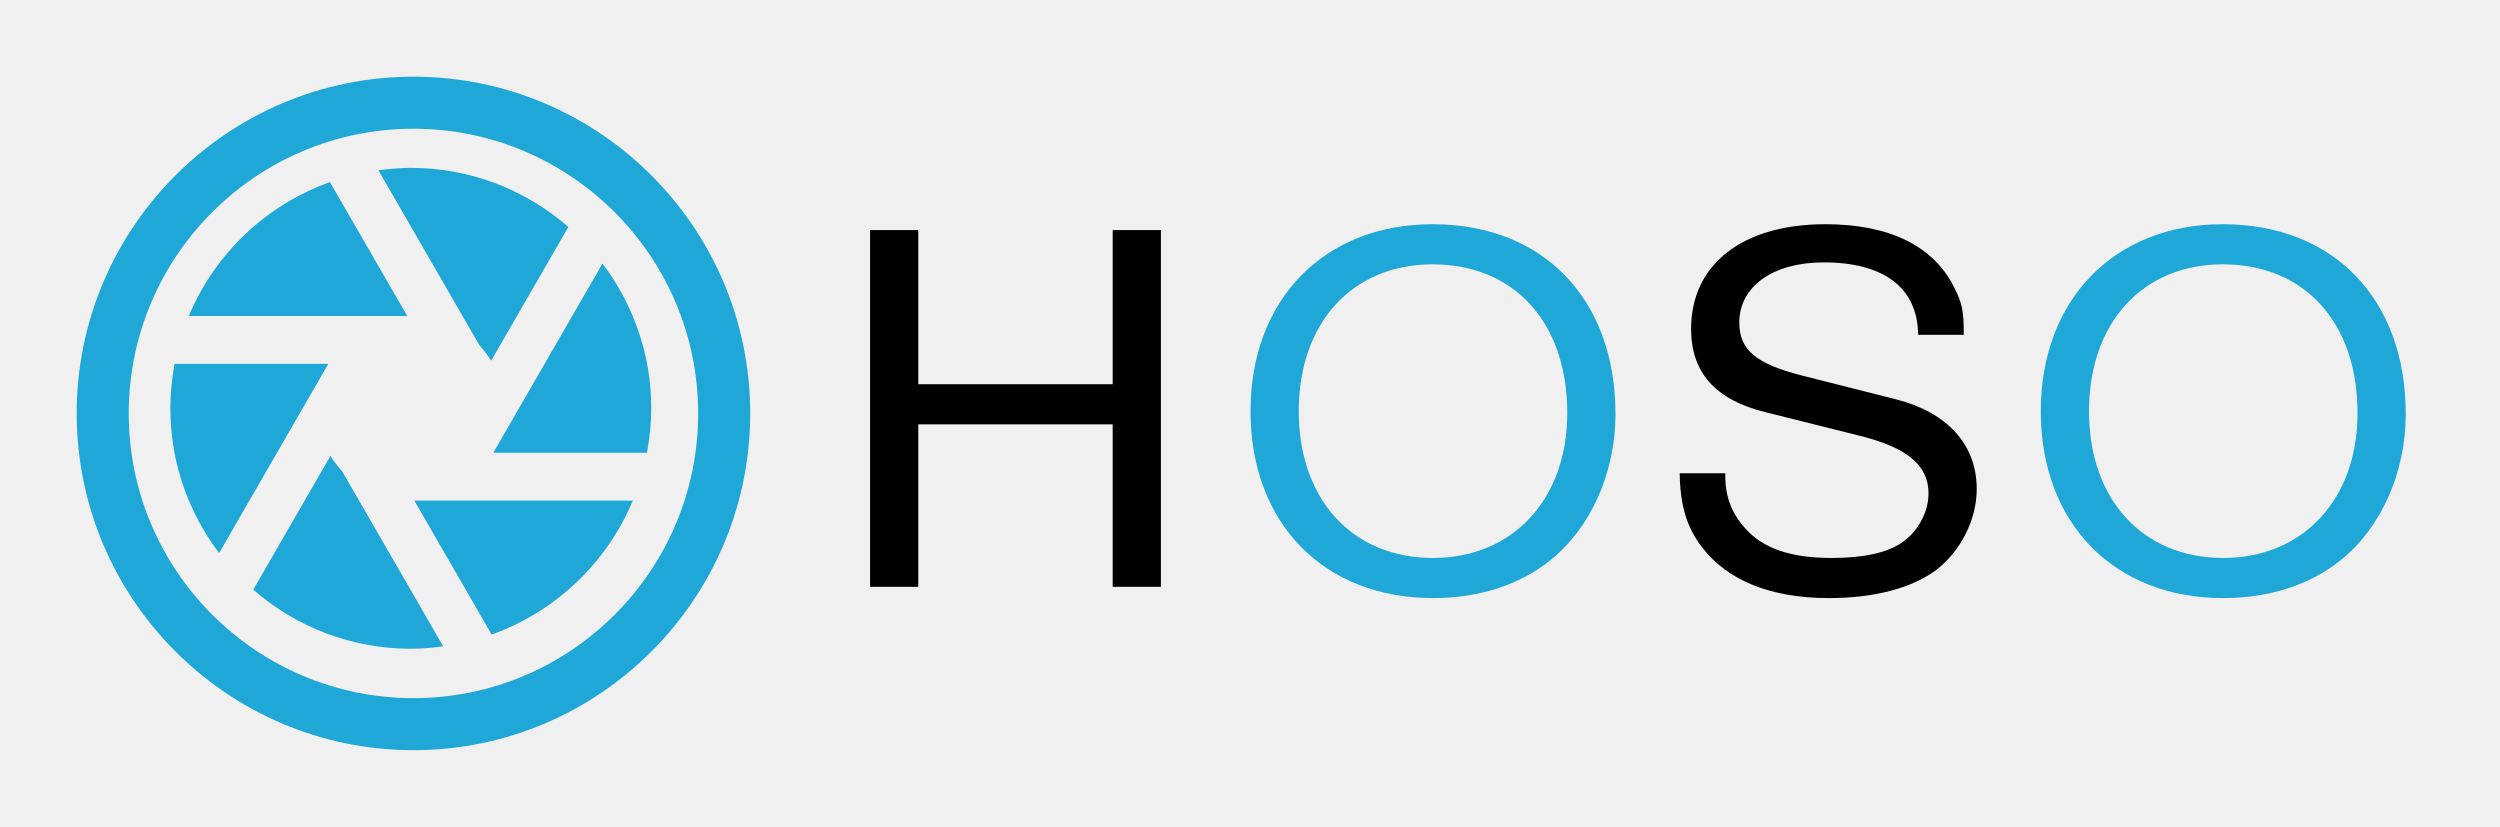
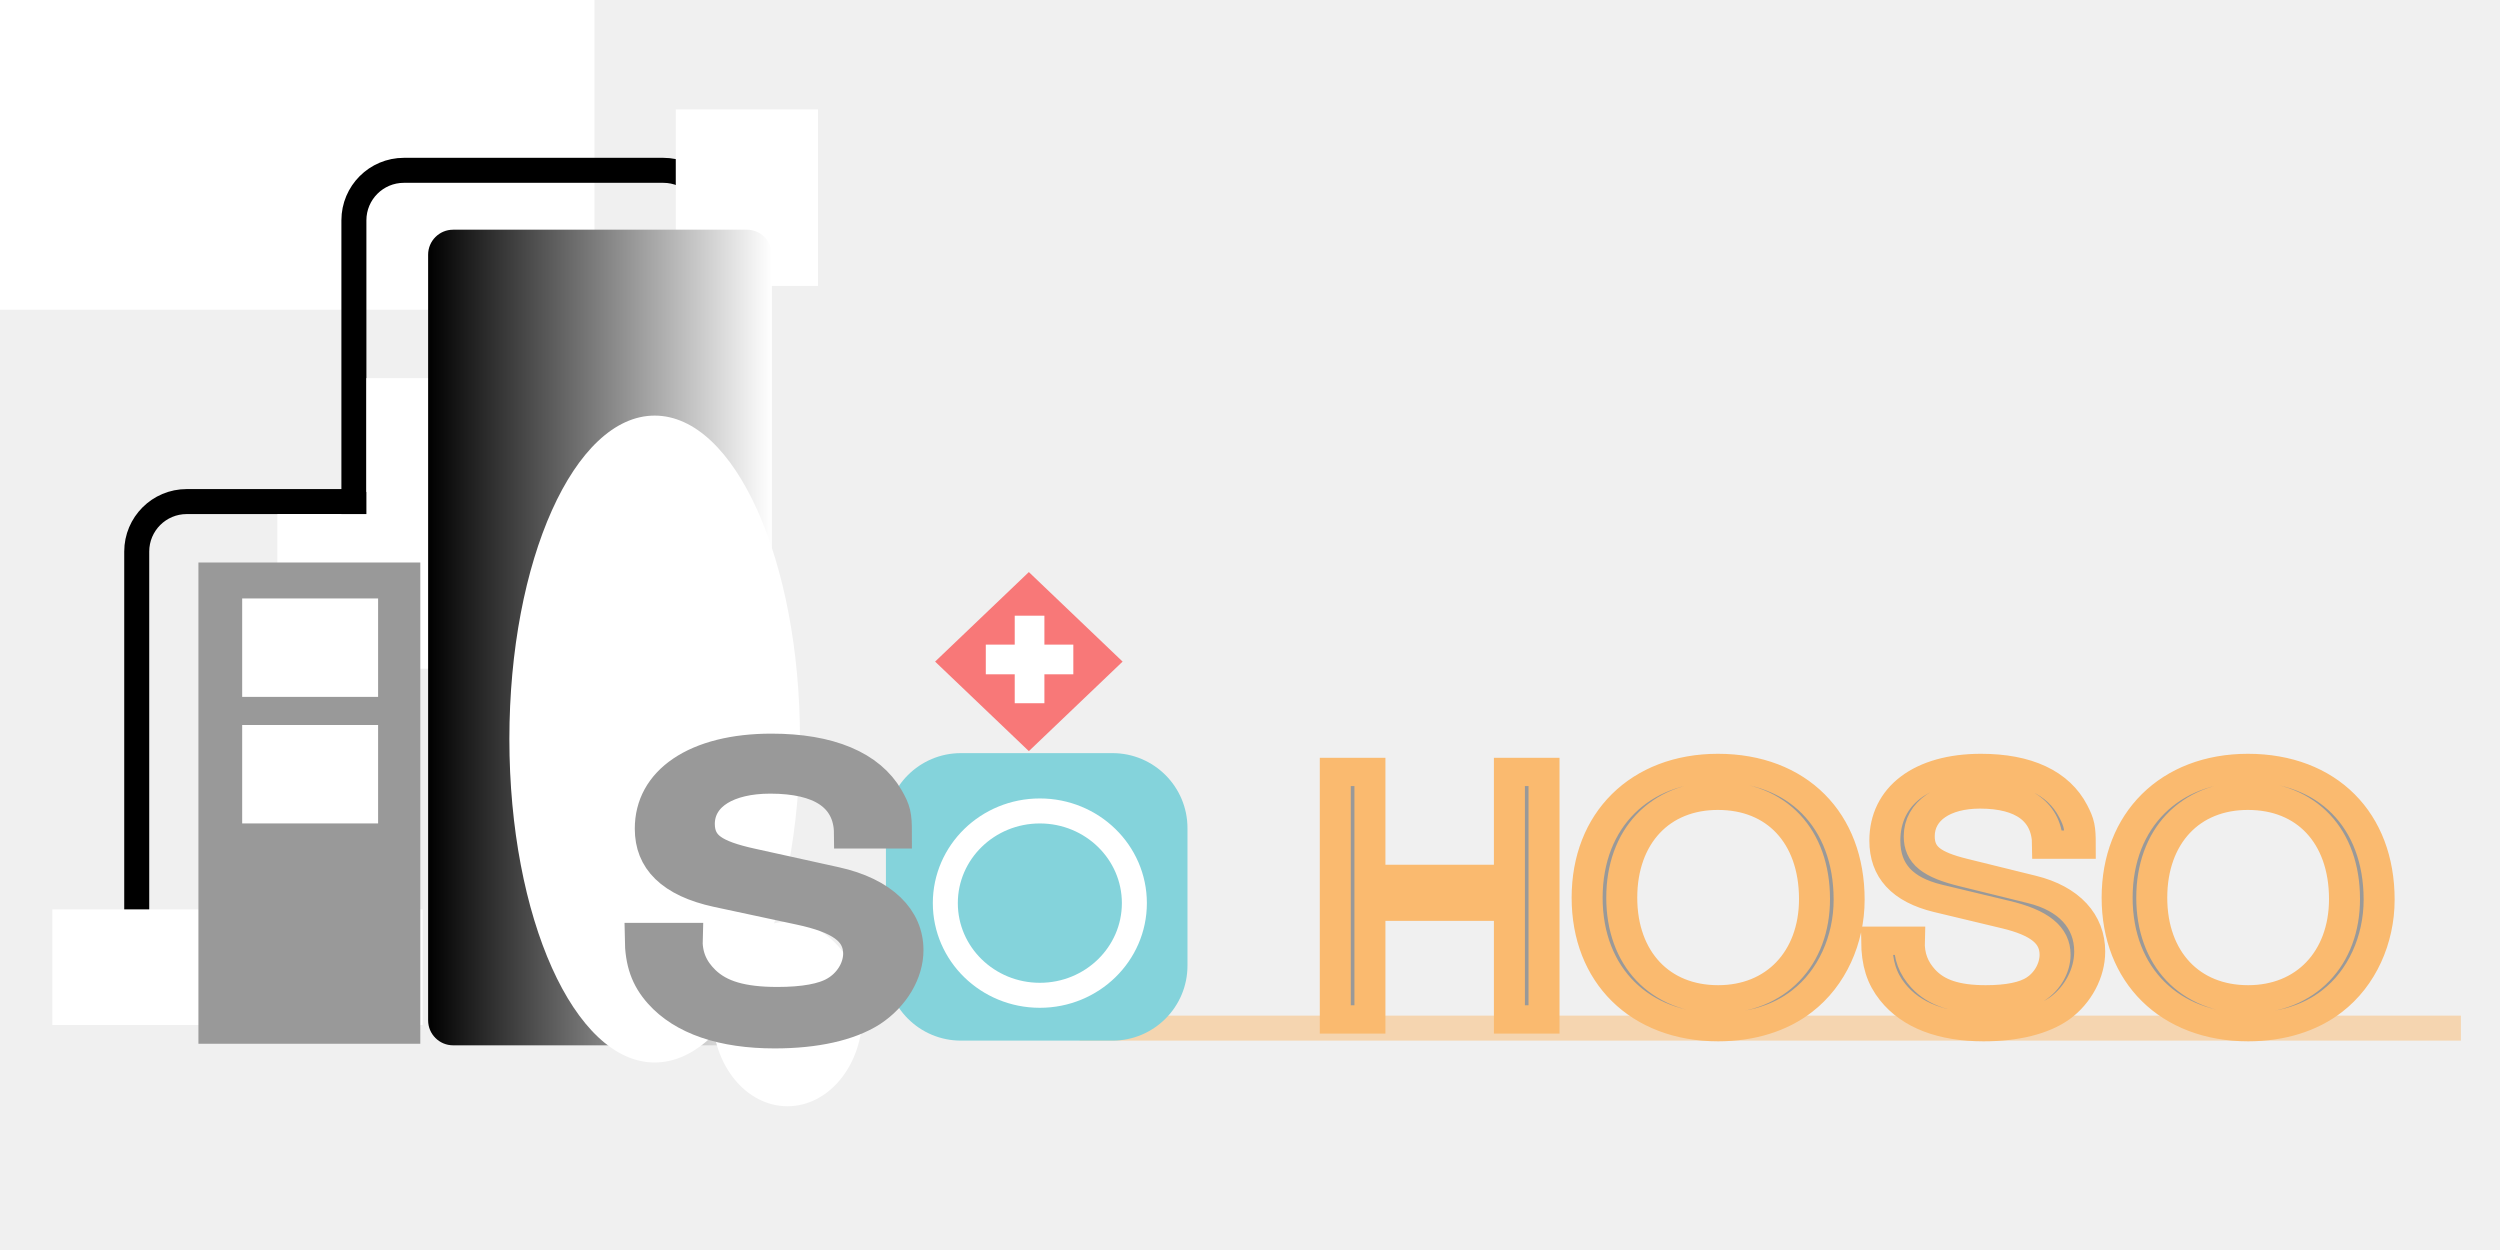
- <svg xmlns="http://www.w3.org/2000/svg" width="3096" height="1024" class="icon">
+ <svg xmlns="http://www.w3.org/2000/svg" width="100" height="50">
  <defs>
-     <style type="text/css" />
+     <filter id="svg_17_blur" x="-50%" y="-50%" width="200%" height="200%">
+       <feGaussianBlur stdDeviation="0" />
+     </filter>
+     <linearGradient y2="0" x2="1" y1="0" x1="0" id="svg_4">
+       <stop offset="0" stop-color="#000000" />
+       <stop offset="1" stop-color="#ffffff" />
+     </linearGradient>
  </defs>
  <g>
-     <rect fill="none" id="canvas_background" height="1026" width="3098" y="-1" x="-1" />
+     <rect x="-1" y="-1" width="24.779" height="13.39" id="canvas_background" fill="#fff" />
+     <g id="canvasGrid" display="none">
+       <rect id="svg_2" width="100%" height="100%" x="0" y="0" stroke-width="0" fill="url(#gridpattern)" />
+     </g>
  </g>
  <g>
-     <path id="svg_1" fill="#1FA8D7" d="m599.633,434.596c0.406,0.474 0.768,1.016 1.174,1.535c2.348,3.003 4.584,6.029 6.616,9.258c0.271,0.452 0.61,0.79 0.881,1.197l95.558,-165.511a296.249,296.249 0 0 0 -195.136,-73.204c-13.638,0 -26.96,1.242 -40.102,3.026l125.003,216.519c2.145,2.258 4.042,4.719 6.006,7.18zm-191.026,-209.09a298.394,298.394 0 0 0 -174.814,165.827l270.553,0l-95.739,-165.827zm337.502,100.91l-135.231,234.267l190.349,0c3.319,-17.861 5.284,-36.218 5.284,-55.05c0,-67.379 -22.648,-129.293 -60.401,-179.217zm-328.244,250.366l-1.264,-1.671a109.964,109.964 0 0 1 -6.571,-9.213c-0.271,-0.406 -0.587,-0.745 -0.858,-1.197l-95.558,165.533a296.249,296.249 0 0 0 195.136,73.182c13.638,0 26.938,-1.242 40.102,-3.003l-125.025,-216.542c-2.123,-2.235 -4.019,-4.674 -5.961,-7.09zm-201.616,-126.177a300.742,300.742 0 0 0 -5.284,55.05c0,67.379 22.648,129.36 60.379,179.24l135.231,-234.267l-190.326,0l0,-0.023zm392.597,335.222a298.439,298.439 0 0 0 174.836,-165.872l-270.575,0l95.739,165.872z" />
-     <path id="svg_2" fill="#1FA8D7" d="m512.023,94.971c-229.977,0 -417.051,187.075 -417.051,417.029s187.075,417.029 417.051,417.029c229.954,0 417.029,-187.075 417.029,-417.029s-187.097,-417.029 -417.029,-417.029zm0,769.614c-194.436,0 -352.608,-158.172 -352.608,-352.586s158.15,-352.586 352.608,-352.586c194.391,0 352.586,158.172 352.586,352.586s-158.195,352.586 -352.586,352.586z" />
-     <text stroke="#000" transform="matrix(2.567895,0,0,2.424072,-1646.403,-631.4002) " xml:space="preserve" text-anchor="start" font-family="Helvetica, Arial, sans-serif" font-size="250" id="svg_3" y="560.266" x="1040.004" stroke-width="0" fill="#000000">H</text>
-     <text transform="matrix(2.567895,0,0,2.424072,-1646.403,-631.4002) " xml:space="preserve" text-anchor="start" font-family="Helvetica, Arial, sans-serif" font-size="250" id="svg_4" y="560.266" x="1234.734" stroke-width="0" fill="#1FA8D7">O</text>
-     <text style="cursor: move;" stroke="#000" transform="matrix(2.567895,0,0,2.424072,-1646.403,-631.4002) " xml:space="preserve" text-anchor="start" font-family="Helvetica, Arial, sans-serif" font-size="250" id="svg_5" y="560.266" x="1439.2" stroke-width="0" fill="#000000">S</text>
-     <text transform="matrix(2.567895,0,0,2.424072,-1646.403,-631.4002) " xml:space="preserve" text-anchor="start" font-family="Helvetica, Arial, sans-serif" font-size="250" id="svg_6" y="560.266" x="1615.848" stroke-width="0" fill="#1FA8D7">O</text>
+     <line fill="none" stroke-opacity="null" fill-opacity="null" x1="43.188" y1="41.125" x2="98.436" y2="41.125" id="svg_5" stroke-linejoin="null" stroke-linecap="null" opacity="0.5" stroke="#FABA6F" />
+     <rect rx="2" stroke="#000000" id="svg_32" height="16.625" width="14.375" y="6.813" x="14.156" fill-opacity="null" stroke-width="null" fill="none" />
+     <rect id="svg_34" height="7.062" width="5.688" y="4.375" x="27.031" fill-opacity="null" stroke-opacity="null" stroke-width="0" stroke="#000" fill="#ffffff" />
+     <rect rx="2" id="svg_24" height="19" width="10.437" y="20.063" x="5.469" fill-opacity="null" stroke-width="null" stroke="#000000" fill="none" />
+     <rect id="svg_33" height="3.5" width="7.625" y="21.063" x="11.594" stroke-width="null" stroke="#ffffff" fill="#ffffff" />
+     <rect id="svg_31" height="10.625" width="6.75" y="15.625" x="15.156" stroke-width="null" stroke="#ffffff" fill="#ffffff" />
+     <rect id="svg_27" height="3.625" width="13.812" y="36.875" x="2.594" stroke-width="null" stroke="#ffffff" fill="#ffffff" />
+     <rect stroke="#6D97AB" rx="3" fill="#84D3DB" stroke-width="0" x="35.437" y="30.125" width="12.062" height="11.5" id="svg_25" />
+     <rect rx="1" fill="url(#svg_4)" stroke-width="0" x="17.125" y="9.188" width="13.75" height="32.625" id="svg_1" stroke="#000" />
+     <ellipse stroke="#000" fill="#ffffff" stroke-width="0" stroke-opacity="null" cx="26.187" cy="29.562" id="svg_12" rx="5.812" ry="12.938">S</ellipse>
+     <ellipse fill="#ffffff" stroke="#000" stroke-width="0" stroke-opacity="null" fill-opacity="null" cx="31.5" cy="40.562" id="svg_16" rx="3" ry="3.688" />
+     <text fill="#999999" stroke-width="2" x="30.747" y="47.302" id="svg_14" font-size="24" font-family="Helvetica, Arial, sans-serif" text-anchor="start" xml:space="preserve" transform="matrix(0.758746 0 0 0.619392 1.54159 11.6807)" stroke="#999999">S</text>
+     <path fill="#ff0000" stroke-width="0" d="m37.404,26.464l3.75,-3.581l3.75,3.581l-3.75,3.581l-3.75,-3.581z" id="svg_17" filter="url(#svg_17_blur)" opacity="0.5" stroke="#FABA6F" />
+     <path fill="#ffffff" stroke="#FABA6F" stroke-width="0" d="m39.432,25.785l1.157,0l0,-1.157l1.187,0l0,1.157l1.157,0l0,1.187l-1.157,0l0,1.157l-1.187,0l0,-1.157l-1.157,0l0,-1.187z" id="svg_18" />
+     <ellipse stroke="#ffffff" fill="none" cx="41.594" cy="36.125" id="svg_28" rx="3.781" ry="3.687">S</ellipse>
+     <rect fill="#999999" stroke-width="2" x="7.937" y="22.5" width="8.875" height="19.25" id="svg_29" />
+     <rect stroke="#000" fill="#ffffff" stroke-width="0" stroke-opacity="null" x="9.687" y="23.938" width="5.437" height="3.937" id="svg_30" />
+     <rect stroke="#000" fill="#ffffff" stroke-width="0" stroke-opacity="null" x="9.687" y="29" width="5.437" height="3.937" id="svg_8" />
+     <text fill="#999999" stroke-width="2" fill-opacity="null" x="51.804" y="41.289" id="svg_3" font-size="24" font-family="Helvetica, Arial, sans-serif" text-anchor="start" xml:space="preserve" transform="matrix(0.619898,0,0,0.565769,20.0682,17.4175) " stroke="#FABA6F" stroke-opacity="null">HOSO</text>
  </g>
</svg>
